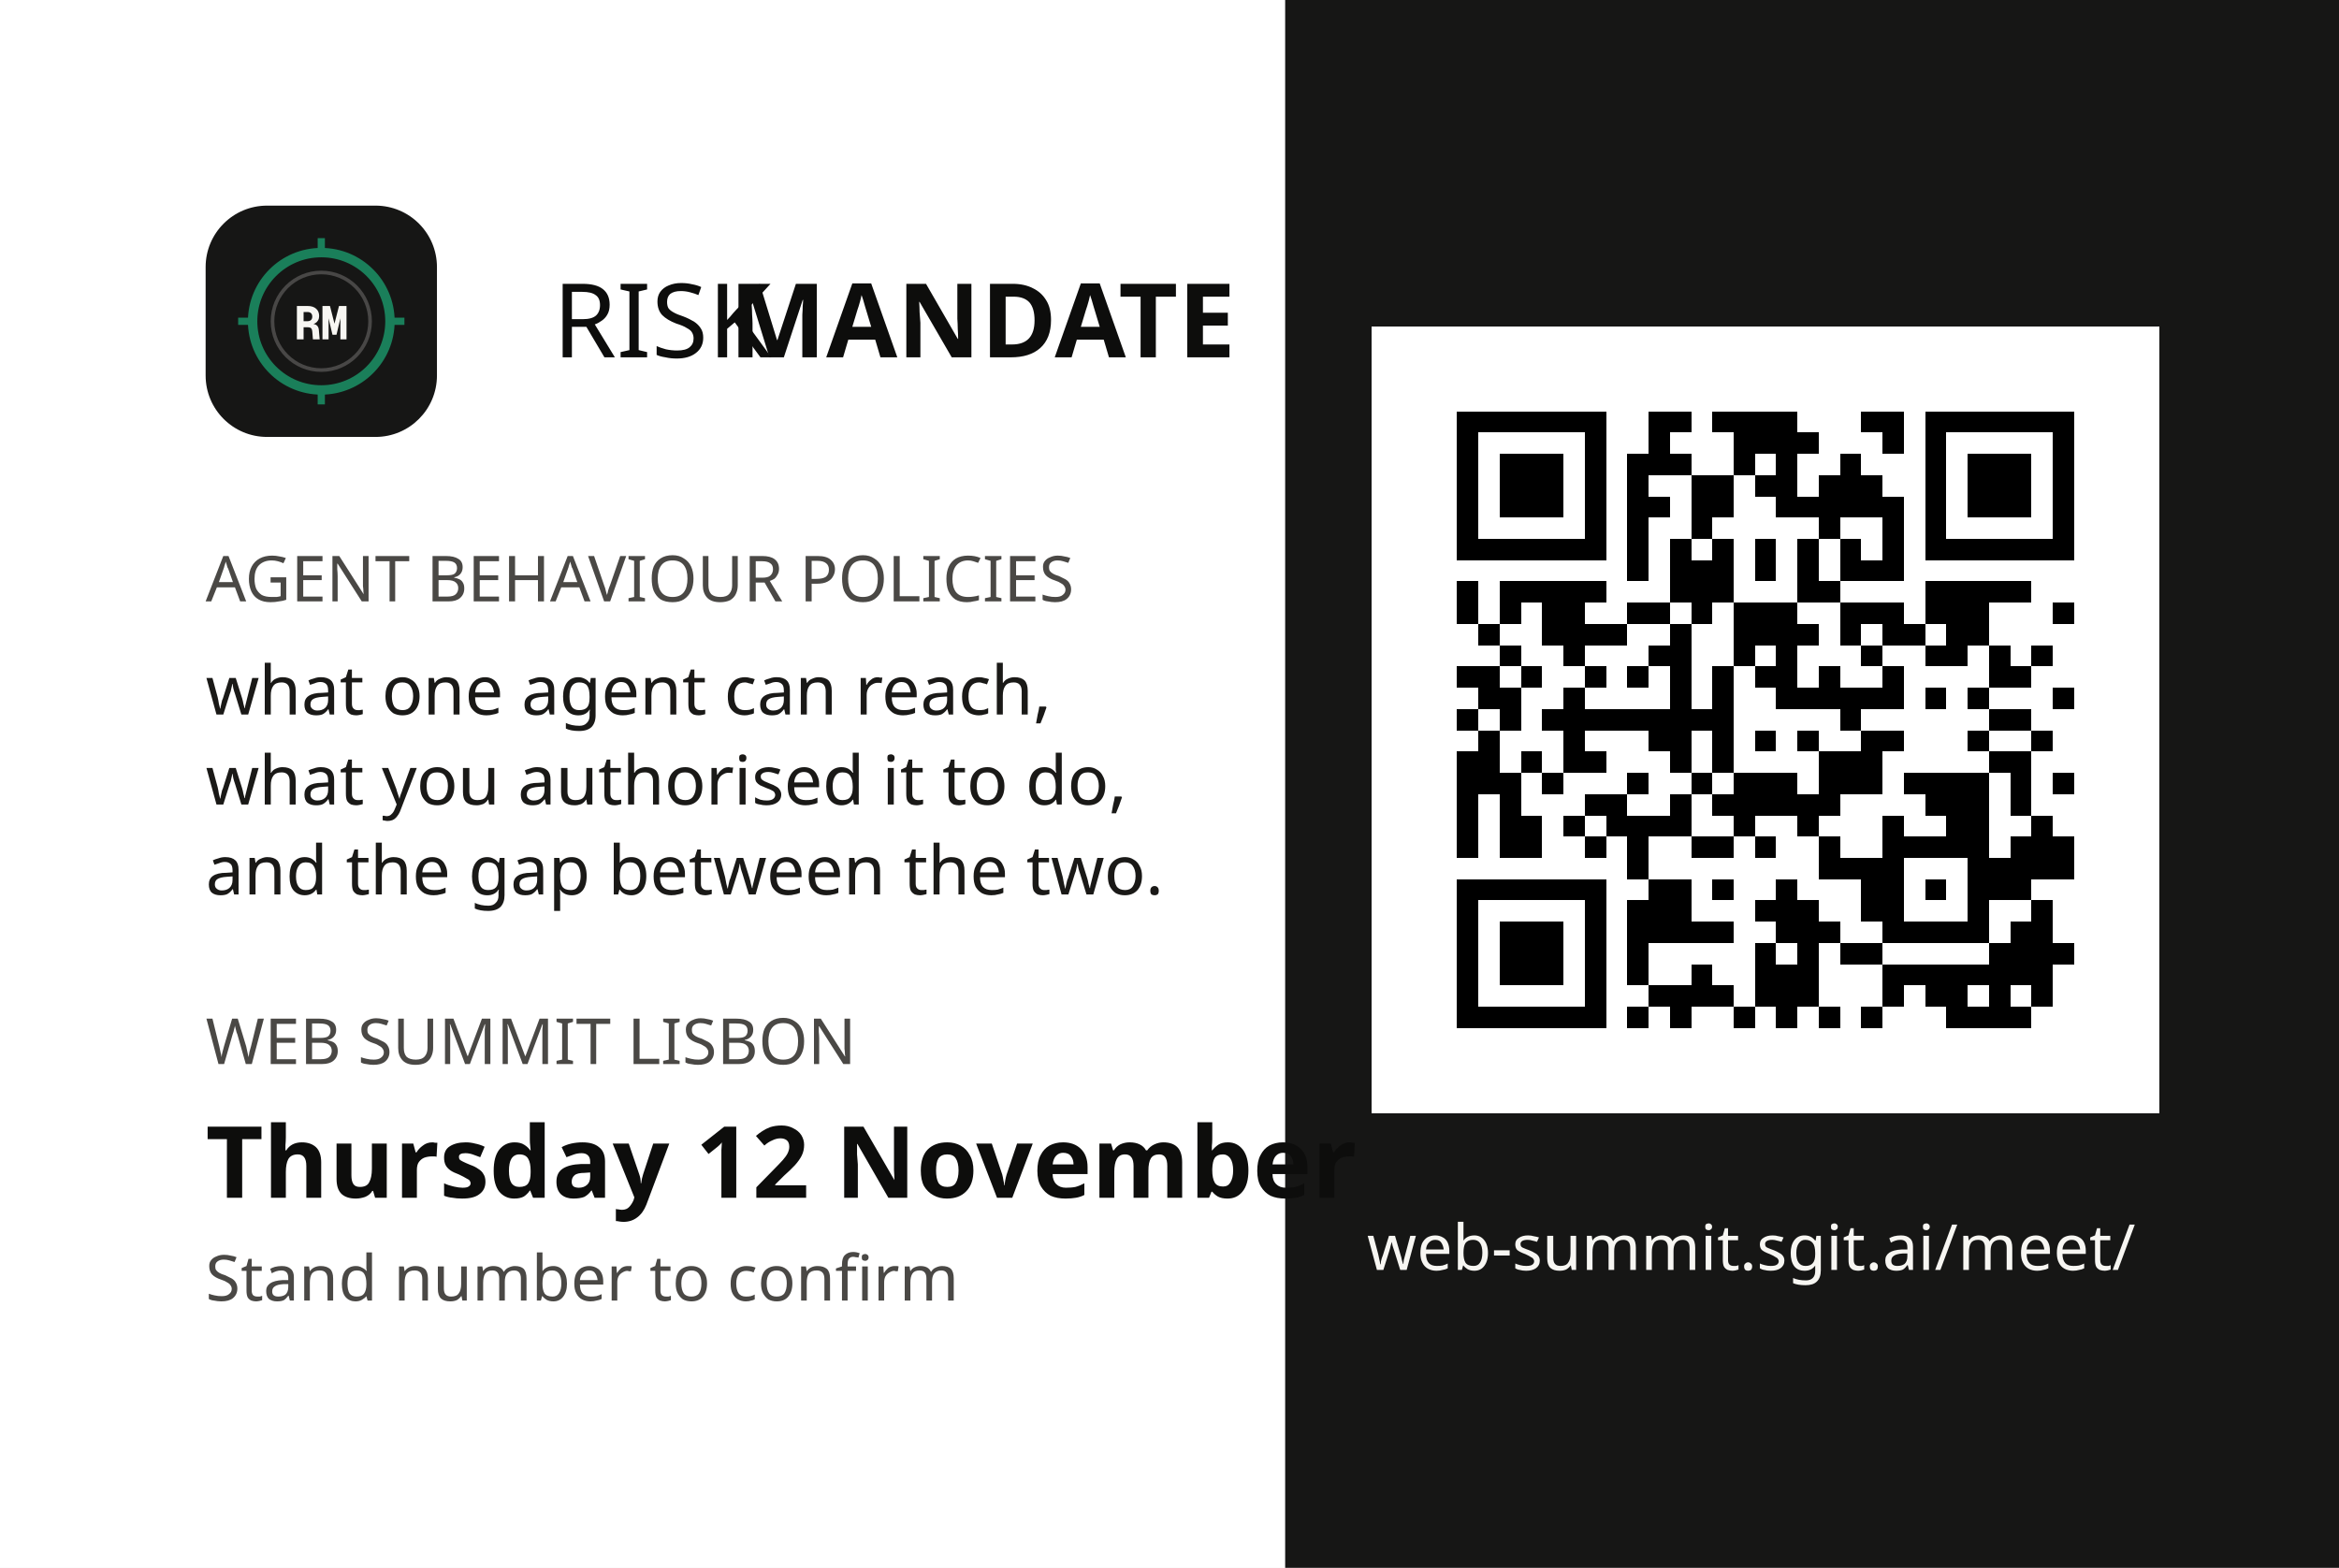
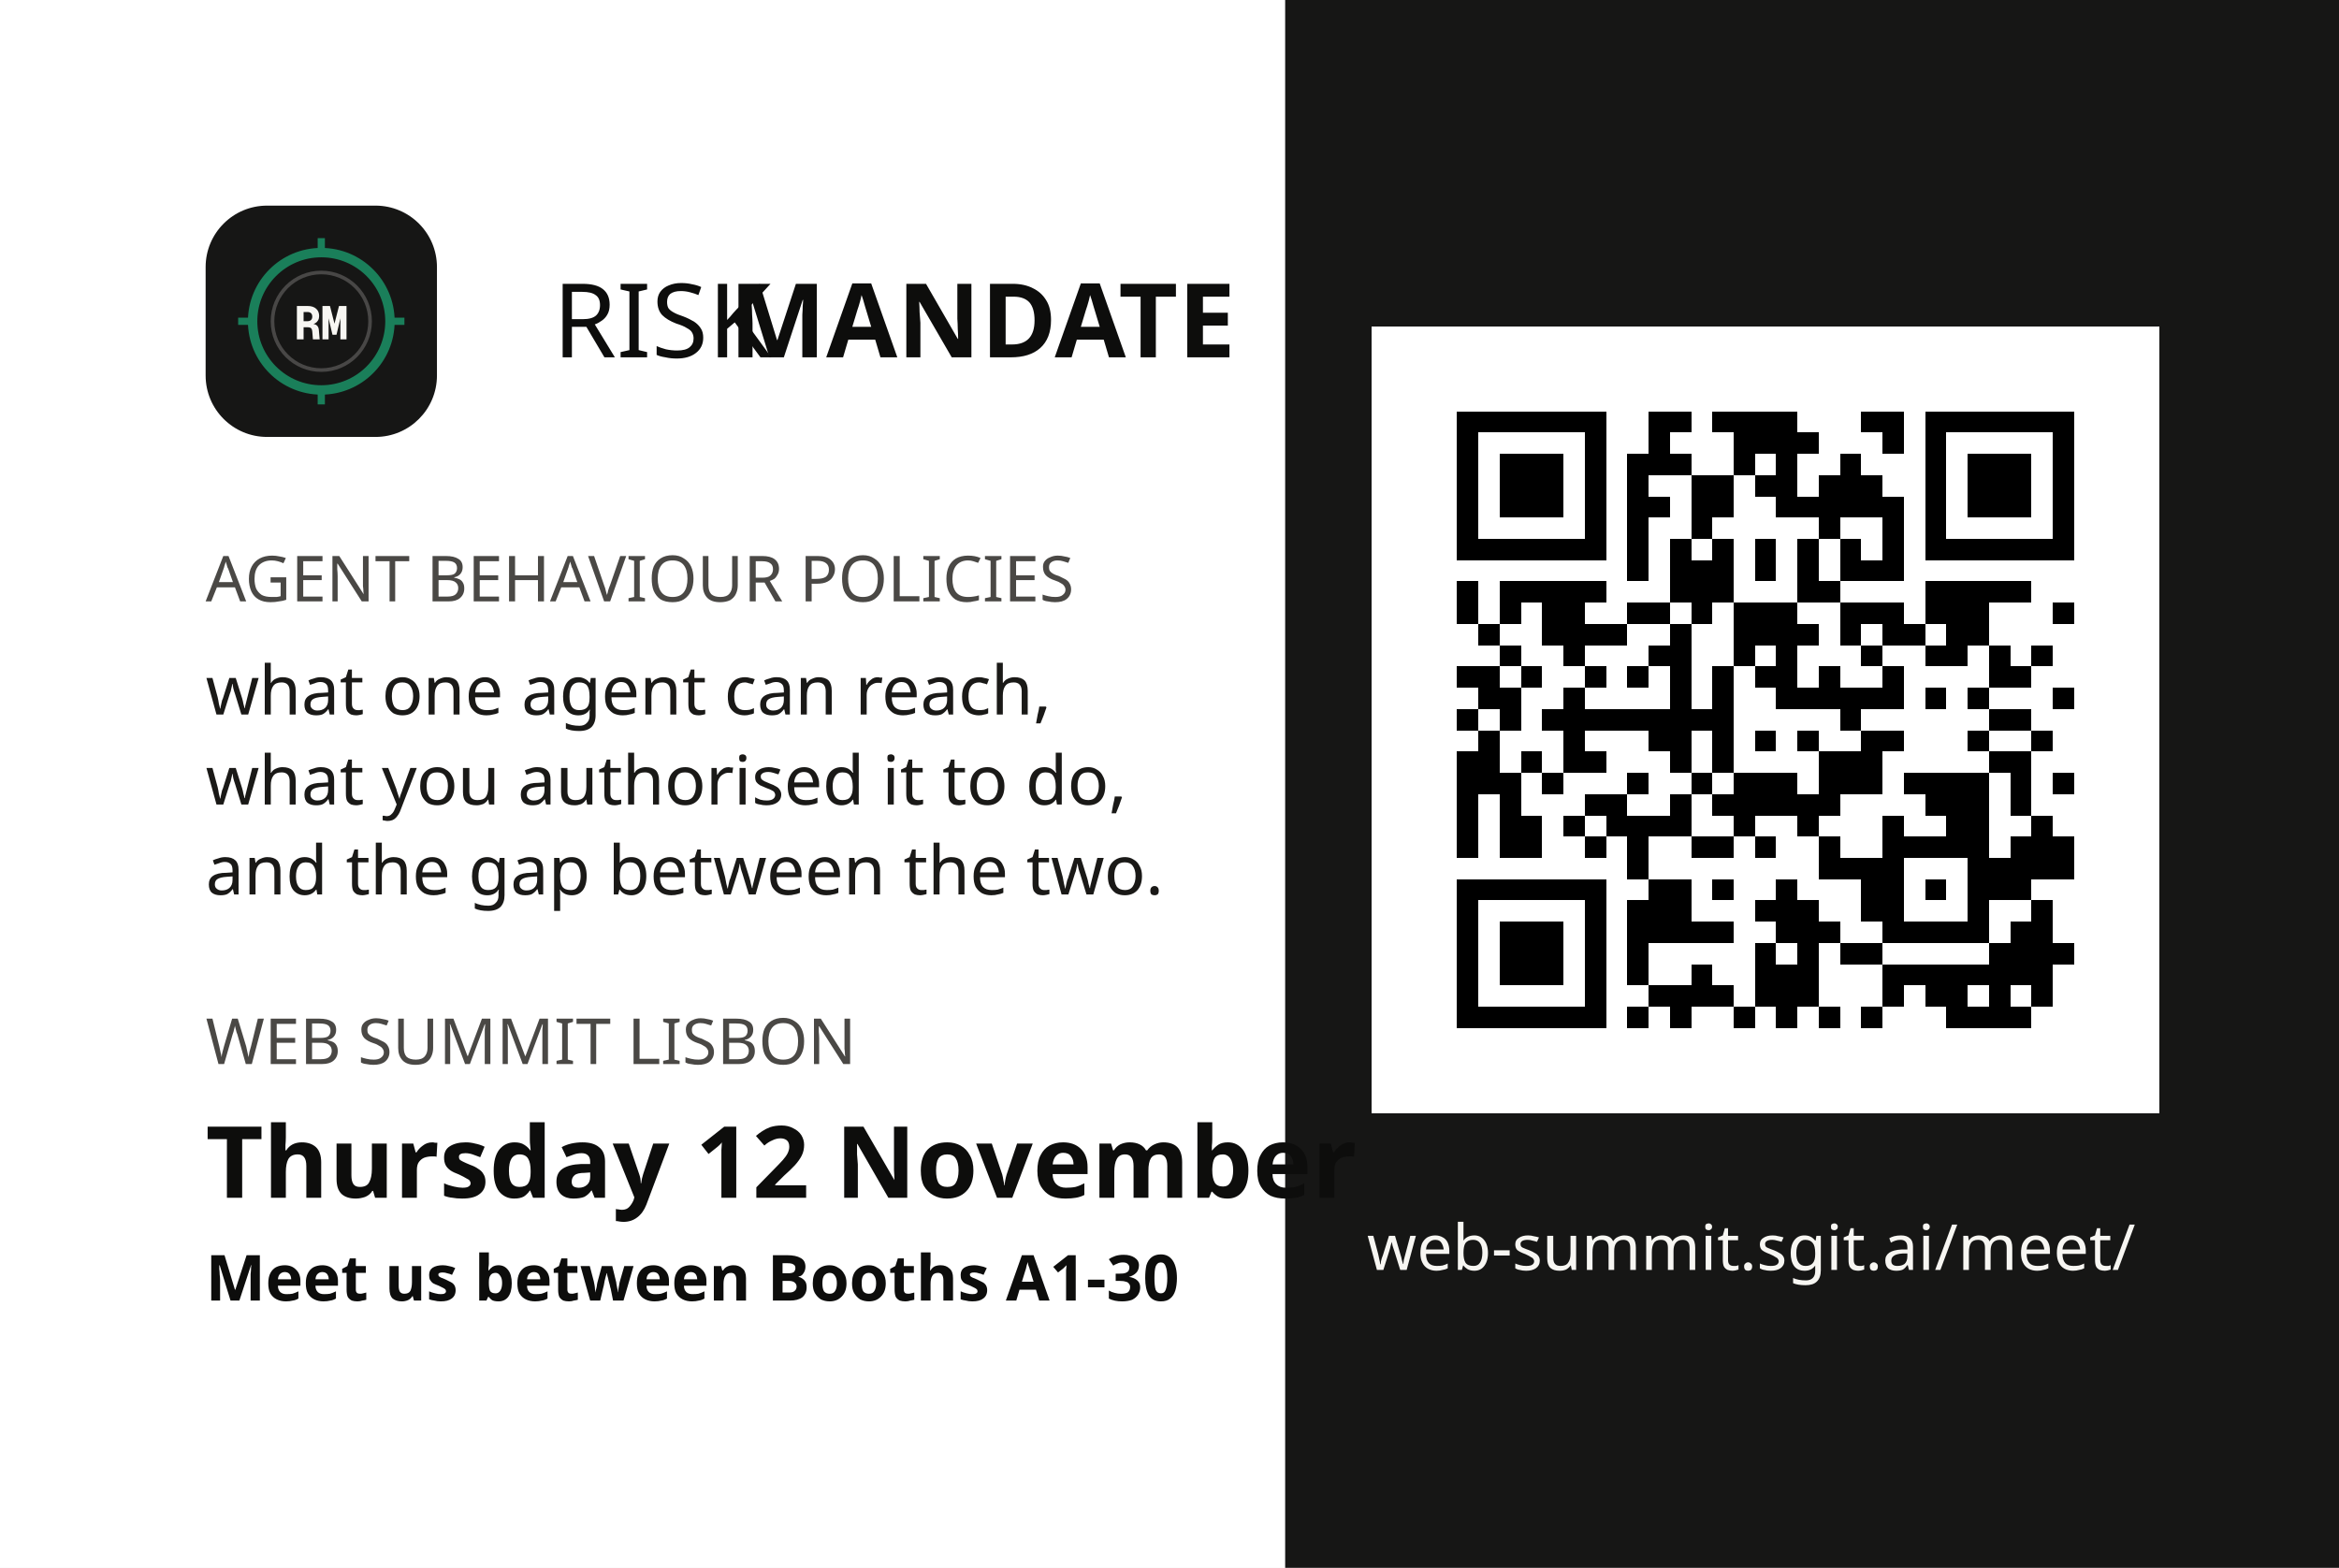
<svg xmlns="http://www.w3.org/2000/svg" width="91mm" height="61mm" viewBox="0 0 91 61">
  <rect x="0" y="0" width="91" height="61" fill="#FFFFFF" />
  <rect x="50" y="0" width="41" height="61" fill="#161615" />
  <g id="rm-logo" class="safe" data-role="logo" data-cut="containered" data-d="9" data-src="brand/riskmandate-mark.svg" transform="translate(8,8) scale(0.140625)">
    <rect width="64" height="64" rx="17" fill="#161615" />
    <circle cx="32" cy="32" r="19" stroke="#1A7F5A" stroke-width="2.6" fill="none" />
    <circle cx="32" cy="32" r="13.5" stroke="#484746" stroke-width="1" fill="none" />
    <g stroke="#1A7F5A" stroke-width="2">
      <line x1="32" y1="9" x2="32" y2="14" />
      <line x1="32" y1="50" x2="32" y2="55" />
      <line x1="9" y1="32" x2="14" y2="32" />
      <line x1="50" y1="32" x2="55" y2="32" />
    </g>
    <path d="M25.251 37.000L25.251 27.770L28.230 27.770C29.227 27.770 30.006 28.019 30.566 28.516C31.127 29.014 31.408 29.689 31.408 30.542C31.408 30.996 31.312 31.392 31.120 31.731C30.929 32.070 30.669 32.336 30.342 32.529C30.014 32.723 29.652 32.835 29.255 32.866L29.203 32.694C29.891 32.708 30.404 32.850 30.743 33.121C31.082 33.391 31.278 33.826 31.330 34.426L31.548 37.000L29.681 37.000L29.515 34.920C29.489 34.572 29.428 34.306 29.333 34.123C29.237 33.940 29.092 33.815 28.896 33.749C28.700 33.682 28.437 33.649 28.106 33.649L27.102 33.649L27.102 37.000ZM27.102 31.979L28.168 31.979C28.601 31.979 28.932 31.868 29.161 31.645C29.390 31.423 29.504 31.109 29.504 30.705C29.504 30.298 29.390 29.985 29.161 29.767C28.932 29.548 28.601 29.439 28.168 29.439L27.102 29.439ZM35.094 35.726L33.788 30.214L34.017 30.167L34.017 37.000L32.322 37.000L32.322 27.770L34.402 27.770L35.894 33.615L35.406 33.615L36.898 27.770L38.978 27.770L38.978 37.000L37.283 37.000L37.283 30.167L37.512 30.214L36.206 35.726Z" fill="#F7F6F2" />
  </g>
  <text class="safe" data-role="wordmark" data-bg="#FFFFFF" x="21.5" y="13.9" font-family="Barlow Condensed" font-weight="300" font-size="4" fill="#0D0D0C">RISK</text>
  <text class="safe" data-role="wordmark" data-bg="#FFFFFF" x="28.37" y="13.9" font-family="Barlow Condensed" font-weight="700" font-size="4" fill="#0D0D0C">MANDATE</text>
  <text class="safe" data-role="label" data-bg="#FFFFFF" x="8" y="23.4" font-family="JetBrains Mono" font-weight="500" font-size="2.47" fill="#4A4845">AGENT BEHAVIOUR POLICIES</text>
  <text class="safe" data-role="register" data-bg="#FFFFFF" x="8" y="27.8" font-family="Geist" font-weight="400" font-size="2.65" fill="#1A1917">what one agent can reach,</text>
  <text class="safe" data-role="register" data-bg="#FFFFFF" x="8" y="31.3" font-family="Geist" font-weight="400" font-size="2.65" fill="#1A1917">what you authorised it to do,</text>
  <text class="safe" data-role="register" data-bg="#FFFFFF" x="8" y="34.8" font-family="Geist" font-weight="400" font-size="2.65" fill="#1A1917">and the gap between the two.</text>
  <text class="safe" data-role="event" data-bg="#FFFFFF" x="8" y="41.4" font-family="JetBrains Mono" font-weight="500" font-size="2.47" fill="#4A4845">WEB SUMMIT LISBON</text>
  <text class="safe" data-role="event" data-bg="#FFFFFF" x="8" y="46.6" font-family="Barlow Condensed" font-weight="700" font-size="3.88" fill="#0D0D0C">Thursday 12 November</text>
-   <text class="safe" data-role="tbc" data-bg="#FFFFFF" x="8" y="50.6" font-family="Geist" font-weight="500" font-size="2.47" fill="#4A4845">Stand number to confirm</text>
+   <text class="safe" data-role="event" data-bg="#FFFFFF" x="8" y="50.6" font-family="Geist" font-weight="600" font-size="2.47" fill="#0D0D0C">Meet us between Booths A1-30</text>
  <g id="qr" class="safe" data-role="qr" data-url="https://web-summit.sgit.ai/meet/" data-src="team/designer/qr/qr-meet.svg" shape-rendering="crispEdges" transform="translate(53.38,12.69) scale(0.827587)">
    <rect width="37" height="37" fill="#fff" />
    <path d="M4 4h7v1h-7zM13 4h2v1h-2zM16 4h4v1h-4zM23 4h2v1h-2zM26 4h7v1h-7zM4 5h1v1h-1zM10 5h1v1h-1zM13 5h1v1h-1zM17 5h4v1h-4zM24 5h1v1h-1zM26 5h1v1h-1zM32 5h1v1h-1zM4 6h1v1h-1zM6 6h3v1h-3zM10 6h1v1h-1zM12 6h3v1h-3zM17 6h1v1h-1zM19 6h1v1h-1zM22 6h1v1h-1zM26 6h1v1h-1zM28 6h3v1h-3zM32 6h1v1h-1zM4 7h1v1h-1zM6 7h3v1h-3zM10 7h1v1h-1zM12 7h1v1h-1zM15 7h2v1h-2zM18 7h2v1h-2zM21 7h3v1h-3zM26 7h1v1h-1zM28 7h3v1h-3zM32 7h1v1h-1zM4 8h1v1h-1zM6 8h3v1h-3zM10 8h1v1h-1zM12 8h2v1h-2zM15 8h2v1h-2zM19 8h6v1h-6zM26 8h1v1h-1zM28 8h3v1h-3zM32 8h1v1h-1zM4 9h1v1h-1zM10 9h1v1h-1zM12 9h1v1h-1zM15 9h1v1h-1zM21 9h1v1h-1zM24 9h1v1h-1zM26 9h1v1h-1zM32 9h1v1h-1zM4 10h7v1h-7zM12 10h1v1h-1zM14 10h1v1h-1zM16 10h1v1h-1zM18 10h1v1h-1zM20 10h1v1h-1zM22 10h1v1h-1zM24 10h1v1h-1zM26 10h7v1h-7zM12 11h1v1h-1zM14 11h3v1h-3zM18 11h1v1h-1zM20 11h1v1h-1zM22 11h3v1h-3zM4 12h1v1h-1zM6 12h5v1h-5zM14 12h3v1h-3zM20 12h2v1h-2zM26 12h5v1h-5zM4 13h1v1h-1zM6 13h1v1h-1zM8 13h2v1h-2zM12 13h2v1h-2zM15 13h1v1h-1zM17 13h3v1h-3zM22 13h3v1h-3zM26 13h3v1h-3zM32 13h1v1h-1zM5 14h1v1h-1zM8 14h4v1h-4zM14 14h1v1h-1zM17 14h4v1h-4zM22 14h1v1h-1zM24 14h2v1h-2zM27 14h2v1h-2zM6 15h1v1h-1zM9 15h1v1h-1zM13 15h2v1h-2zM17 15h1v1h-1zM19 15h1v1h-1zM23 15h1v1h-1zM26 15h2v1h-2zM29 15h1v1h-1zM31 15h1v1h-1zM4 16h2v1h-2zM7 16h1v1h-1zM10 16h1v1h-1zM12 16h1v1h-1zM14 16h1v1h-1zM16 16h1v1h-1zM18 16h2v1h-2zM21 16h1v1h-1zM24 16h1v1h-1zM29 16h2v1h-2zM5 17h2v1h-2zM9 17h1v1h-1zM14 17h1v1h-1zM16 17h1v1h-1zM19 17h6v1h-6zM26 17h1v1h-1zM28 17h1v1h-1zM32 17h1v1h-1zM4 18h1v1h-1zM6 18h1v1h-1zM8 18h9v1h-9zM22 18h1v1h-1zM29 18h2v1h-2zM5 19h1v1h-1zM9 19h1v1h-1zM13 19h2v1h-2zM16 19h1v1h-1zM18 19h1v1h-1zM20 19h1v1h-1zM23 19h2v1h-2zM28 19h1v1h-1zM31 19h1v1h-1zM4 20h2v1h-2zM7 20h1v1h-1zM9 20h2v1h-2zM14 20h1v1h-1zM16 20h1v1h-1zM21 20h3v1h-3zM29 20h2v1h-2zM4 21h3v1h-3zM8 21h1v1h-1zM12 21h1v1h-1zM15 21h1v1h-1zM17 21h3v1h-3zM21 21h3v1h-3zM25 21h4v1h-4zM30 21h1v1h-1zM32 21h1v1h-1zM4 22h1v1h-1zM6 22h1v1h-1zM10 22h2v1h-2zM14 22h1v1h-1zM16 22h6v1h-6zM26 22h3v1h-3zM30 22h1v1h-1zM4 23h1v1h-1zM6 23h2v1h-2zM9 23h1v1h-1zM11 23h4v1h-4zM17 23h1v1h-1zM20 23h1v1h-1zM24 23h1v1h-1zM27 23h2v1h-2zM31 23h1v1h-1zM4 24h1v1h-1zM6 24h2v1h-2zM10 24h1v1h-1zM12 24h1v1h-1zM15 24h2v1h-2zM18 24h1v1h-1zM21 24h1v1h-1zM24 24h5v1h-5zM30 24h3v1h-3zM12 25h1v1h-1zM21 25h4v1h-4zM28 25h5v1h-5zM4 26h7v1h-7zM13 26h2v1h-2zM16 26h1v1h-1zM19 26h1v1h-1zM23 26h2v1h-2zM26 26h1v1h-1zM28 26h3v1h-3zM4 27h1v1h-1zM10 27h1v1h-1zM12 27h3v1h-3zM18 27h3v1h-3zM23 27h2v1h-2zM28 27h1v1h-1zM31 27h1v1h-1zM4 28h1v1h-1zM6 28h3v1h-3zM10 28h1v1h-1zM12 28h5v1h-5zM19 28h3v1h-3zM24 28h5v1h-5zM30 28h2v1h-2zM4 29h1v1h-1zM6 29h3v1h-3zM10 29h1v1h-1zM12 29h1v1h-1zM18 29h1v1h-1zM20 29h1v1h-1zM22 29h2v1h-2zM29 29h4v1h-4zM4 30h1v1h-1zM6 30h3v1h-3zM10 30h1v1h-1zM12 30h1v1h-1zM15 30h1v1h-1zM18 30h3v1h-3zM24 30h8v1h-8zM4 31h1v1h-1zM10 31h1v1h-1zM13 31h4v1h-4zM18 31h3v1h-3zM24 31h1v1h-1zM26 31h2v1h-2zM29 31h1v1h-1zM31 31h1v1h-1zM4 32h7v1h-7zM12 32h1v1h-1zM14 32h1v1h-1zM17 32h1v1h-1zM19 32h1v1h-1zM21 32h1v1h-1zM23 32h1v1h-1zM27 32h4v1h-4z" fill="#000" />
  </g>
  <text class="safe" data-role="url" data-bg="#161615" x="53.18" y="49.41" font-family="Geist" font-weight="500" font-size="2.47" fill="#F7F6F2">web-summit.sgit.ai/meet/</text>
</svg>
